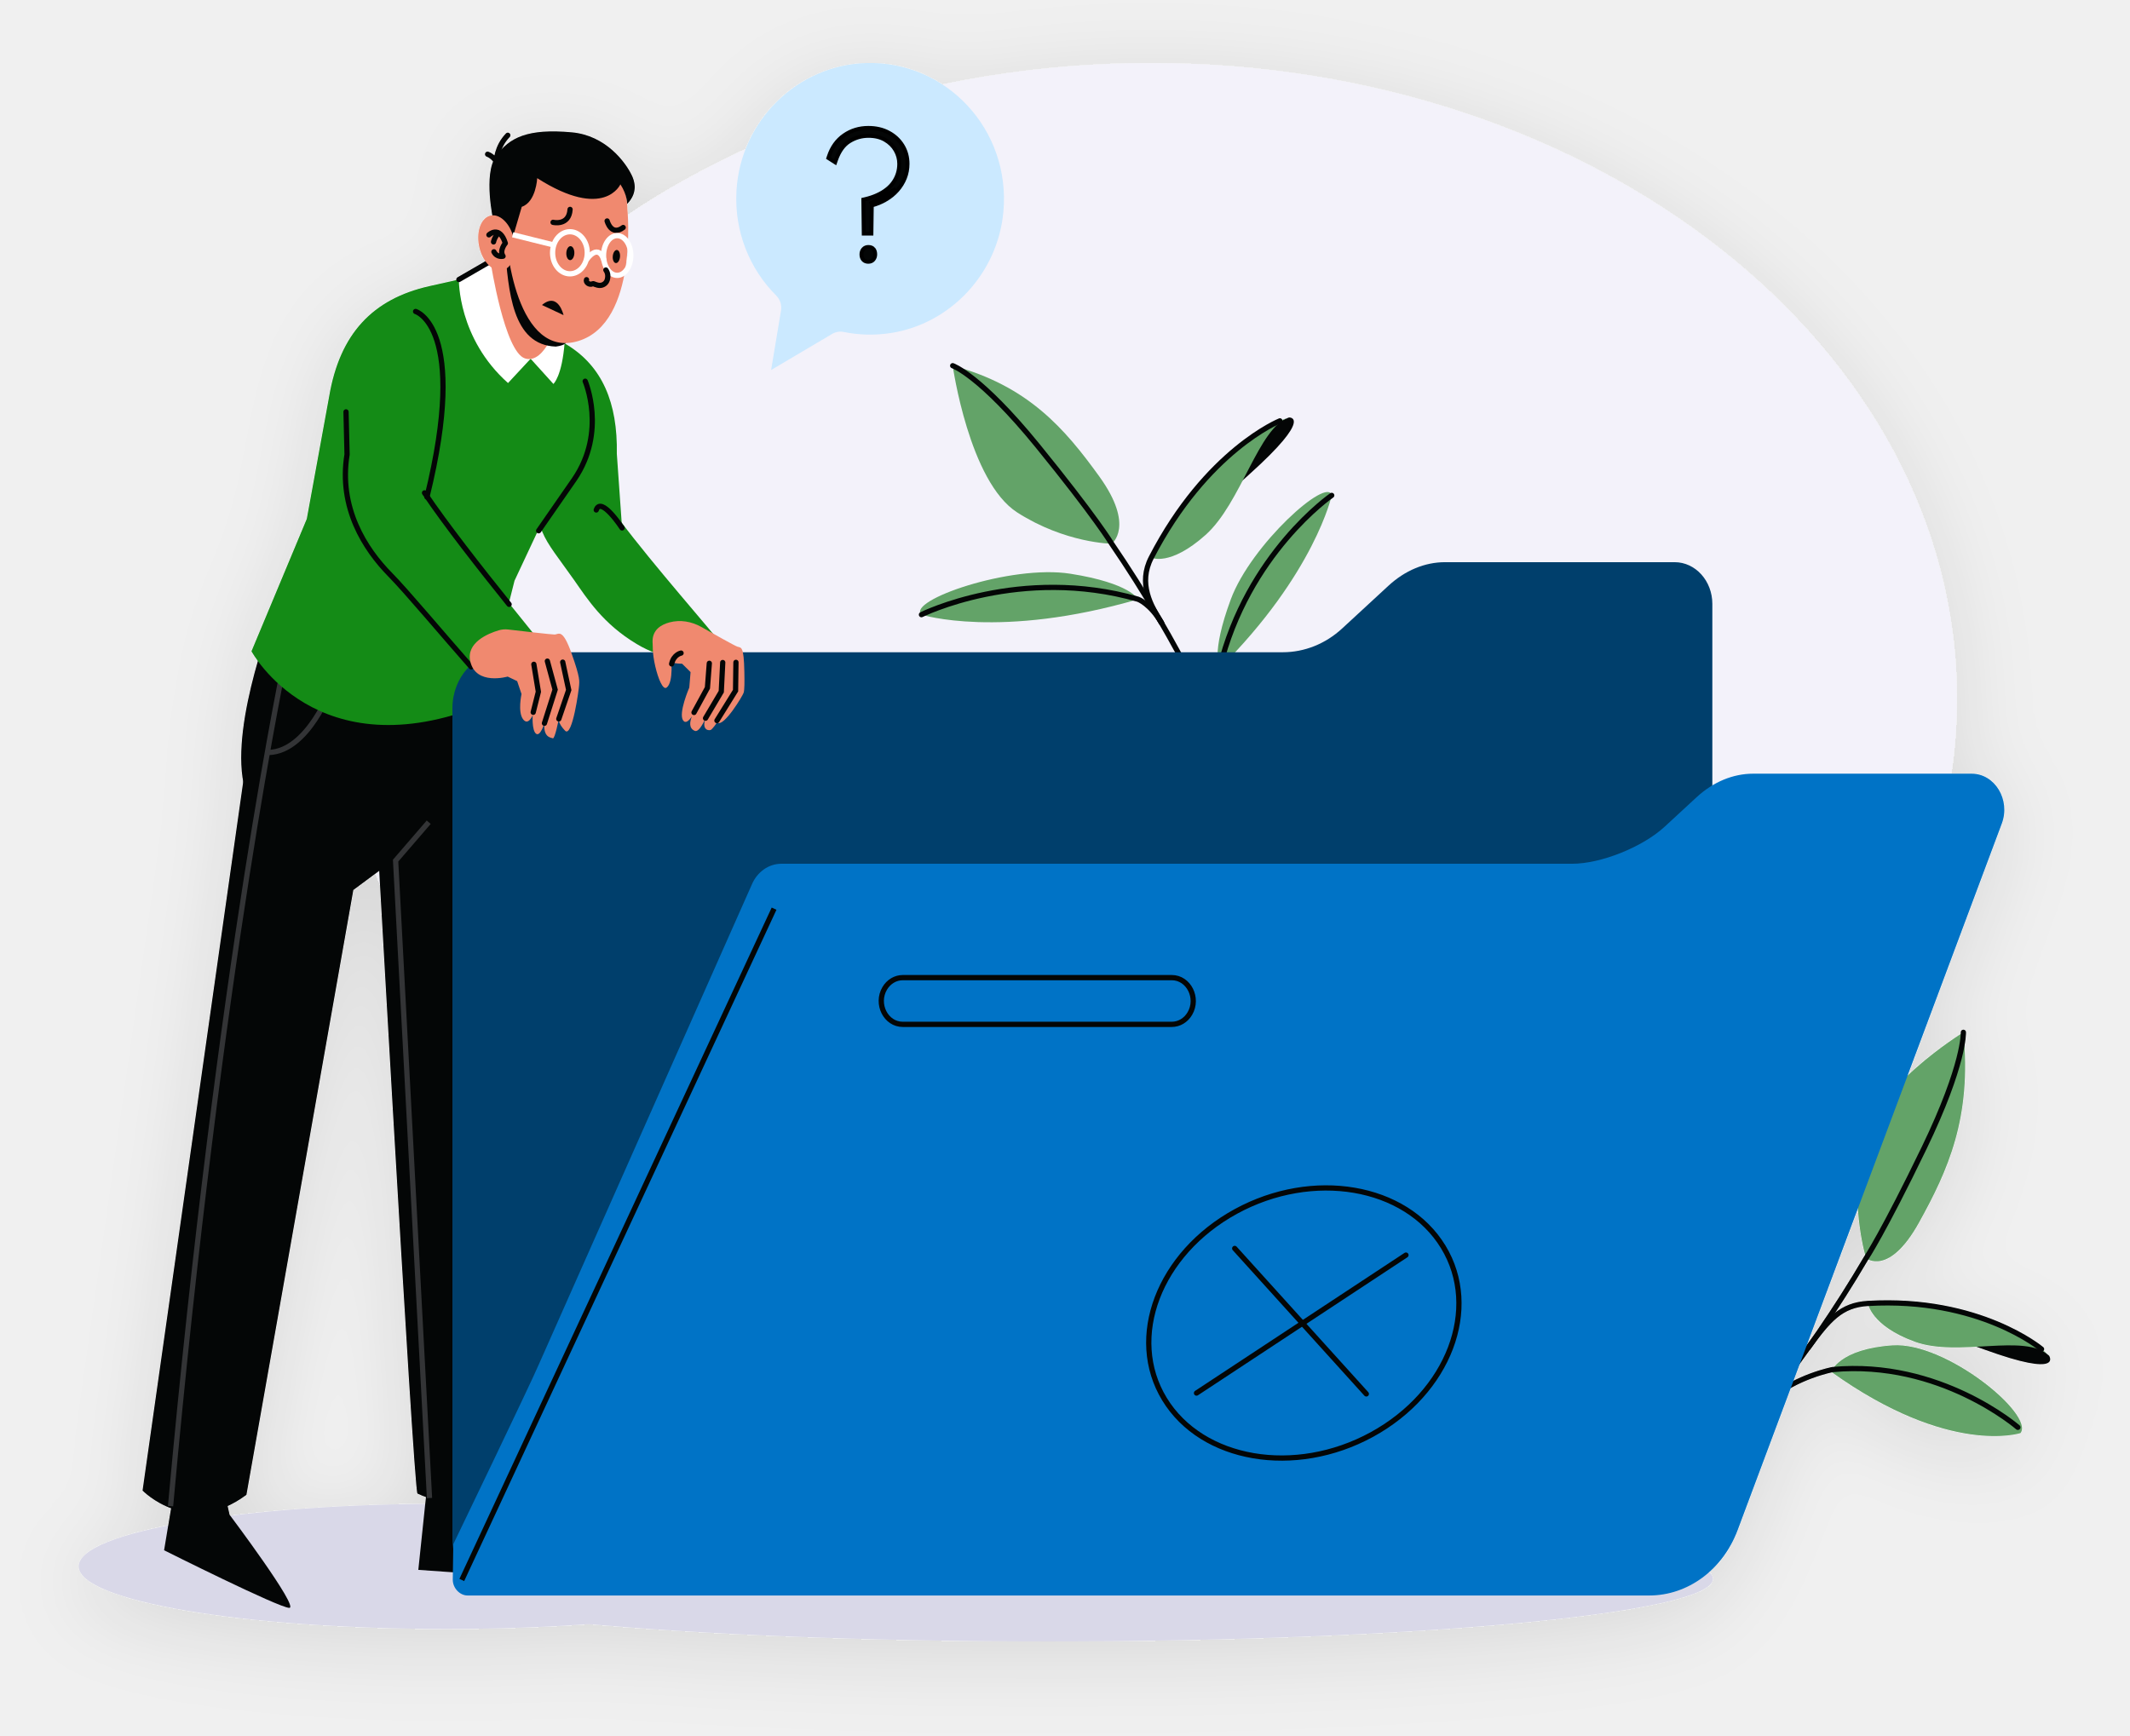
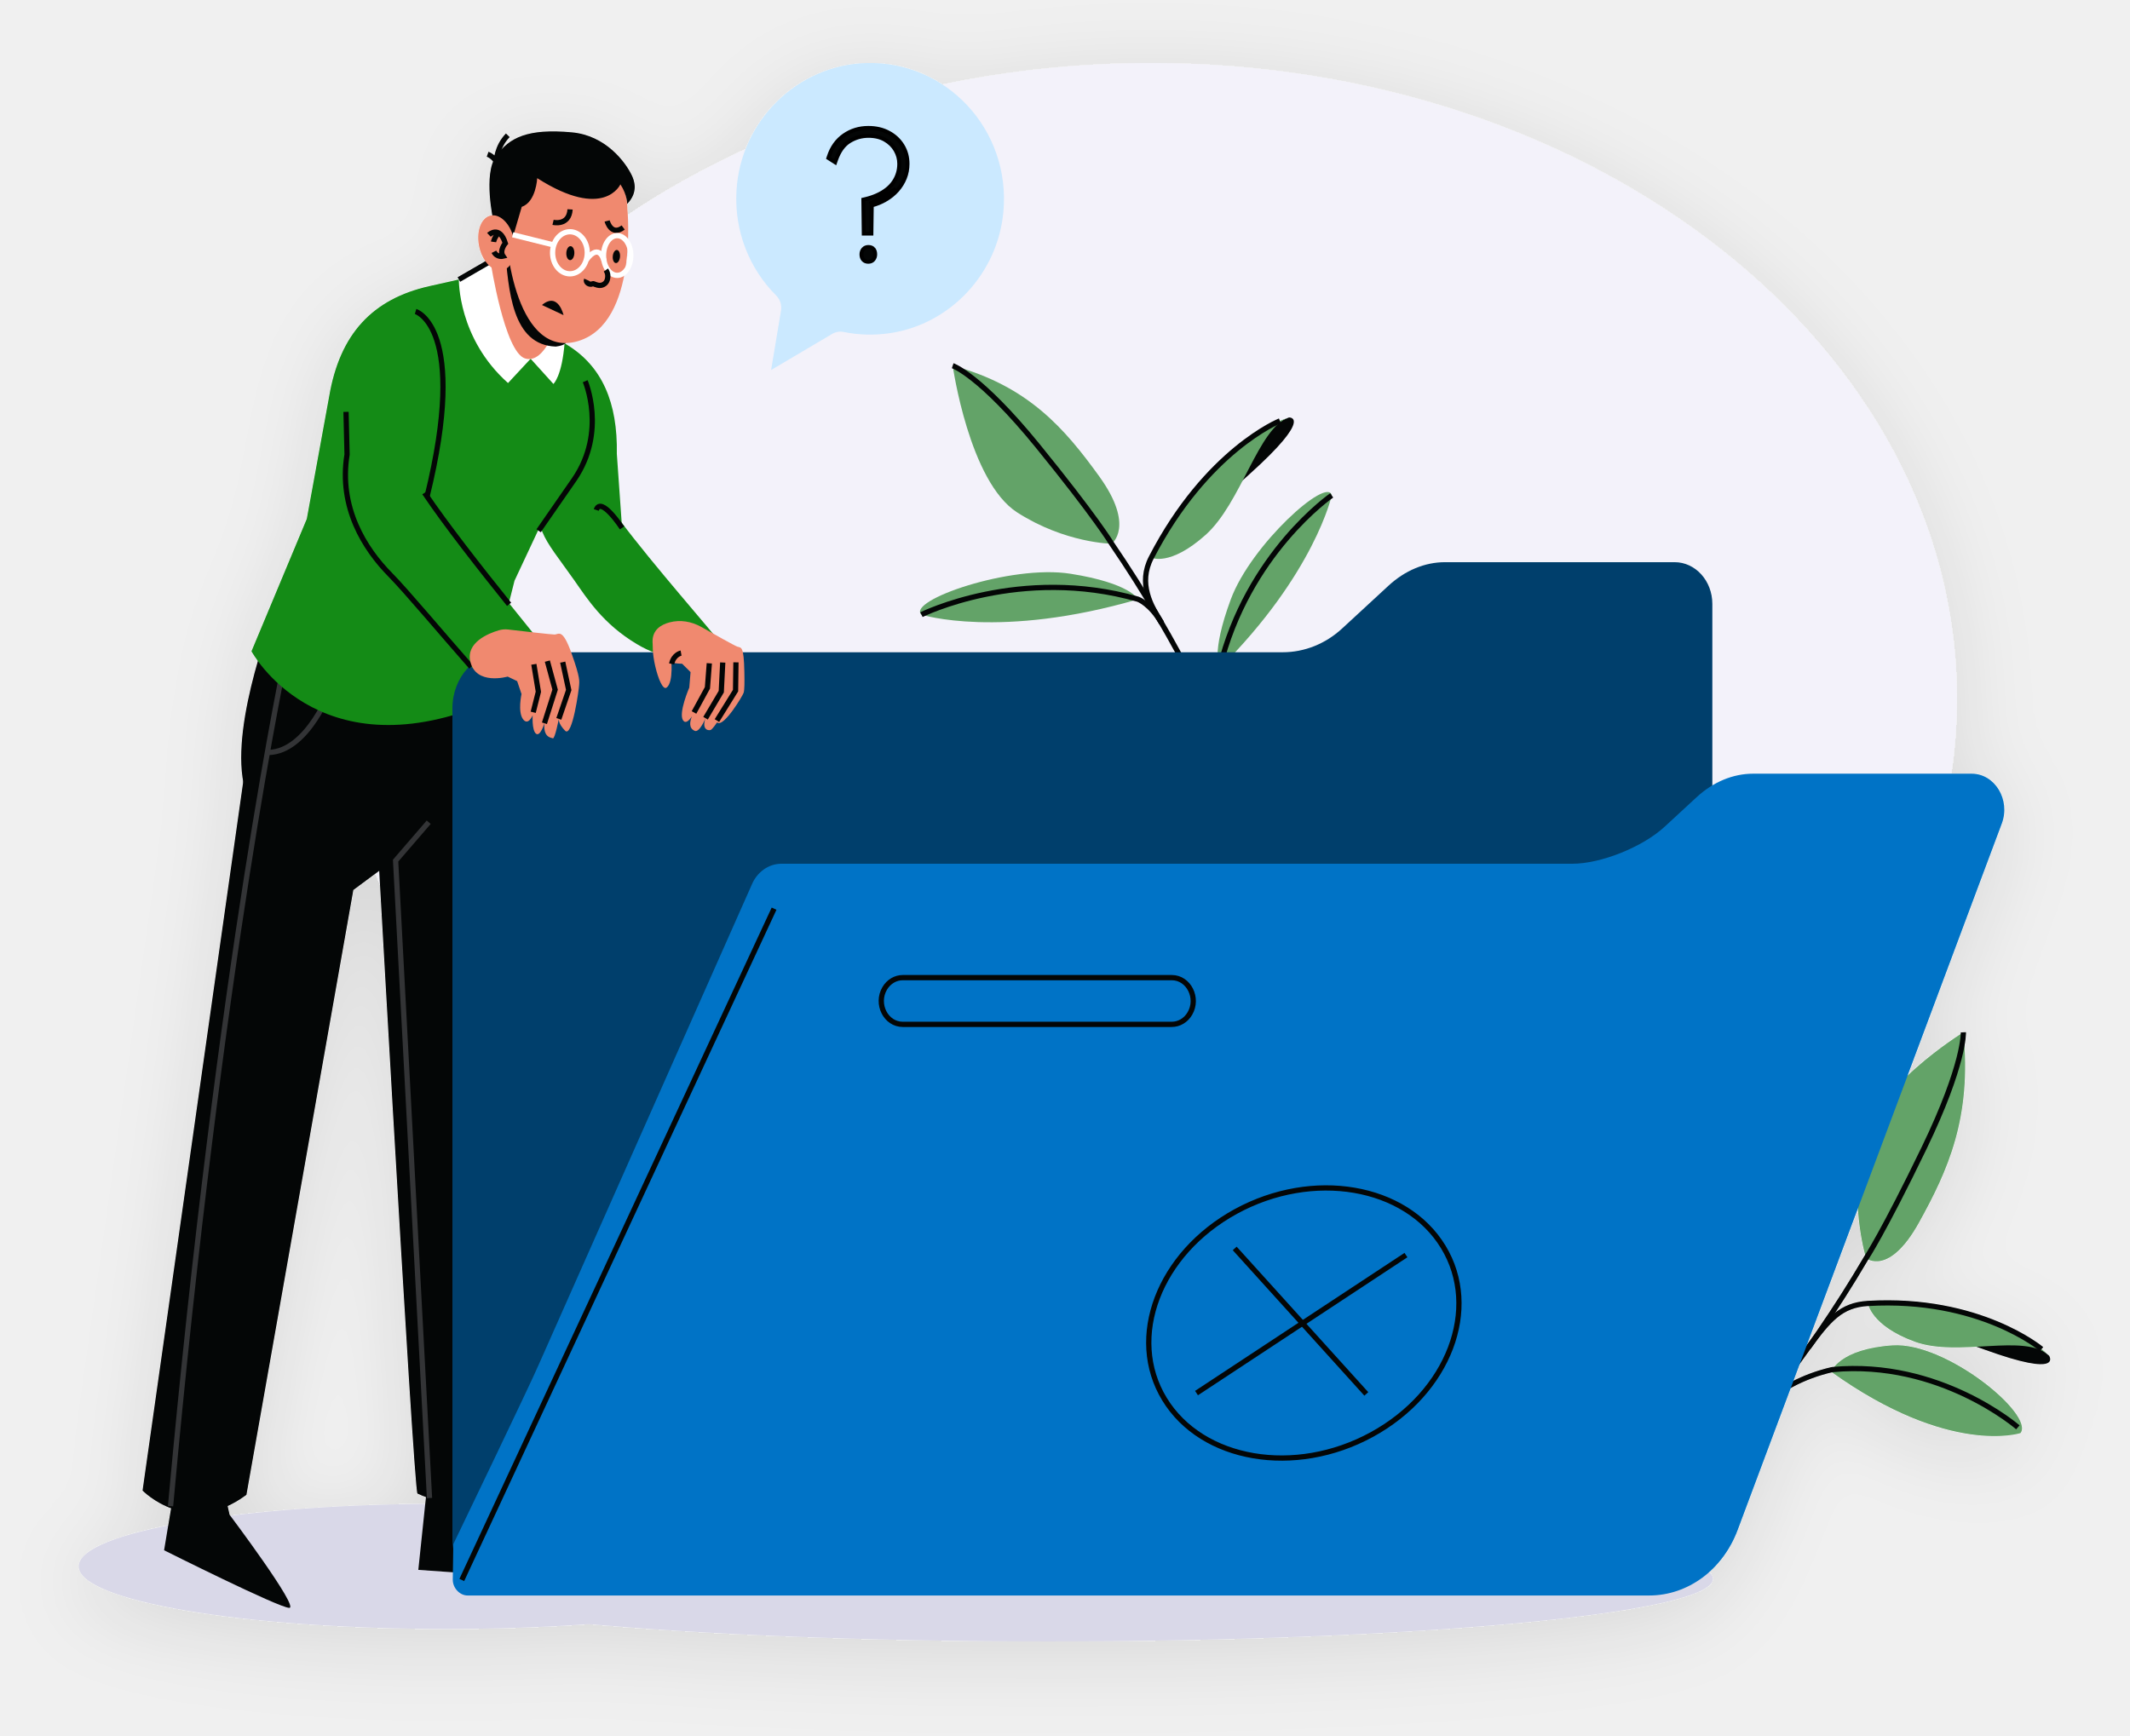
<svg xmlns="http://www.w3.org/2000/svg" width="541" height="441" viewBox="0 0 541 441" fill="none">
  <g filter="url(#filter0_d_1741_94800)">
    <path d="M87.562 177.453C87.562 266.608 179.226 338.883 292.299 338.883C405.371 338.883 497.034 266.608 497.034 177.453C497.034 88.299 405.371 16.024 292.299 16.024C179.226 16.024 87.562 88.299 87.562 177.453Z" fill="#F3F2FA" />
    <path d="M20 397.924C20 406.707 61.844 413.828 113.461 413.828C165.078 413.828 206.922 406.707 206.922 397.924C206.922 389.14 165.078 382.019 113.461 382.019C61.844 382.019 20 389.14 20 397.924Z" fill="#D9D8E8" />
    <path d="M97.379 401.096C97.379 409.88 172.972 417 266.221 417C359.47 417 435.063 409.88 435.063 401.096C435.063 392.312 359.47 385.192 266.221 385.192C172.972 385.192 97.379 392.312 97.379 401.096Z" fill="#D9D8E8" />
    <path d="M220.05 16.012C202.547 16.497 188.065 30.725 187.058 48.466C186.466 58.898 190.449 68.391 197.152 75.088C198.143 76.078 198.603 77.488 198.372 78.879L195.854 93.999L211.344 84.839C212.226 84.317 213.266 84.126 214.267 84.331C218.053 85.105 222.065 85.249 226.2 84.613C241.503 82.26 253.442 69.403 254.853 53.76C256.734 32.913 240.327 15.452 220.05 16.012Z" fill="#CBE9FF" />
    <path d="M224.7 50.3L224.954 50.731C223.894 51.357 222.717 51.838 221.424 52.181L221.334 58.856L221.328 59.349H220.834H219.879H219.385L219.379 58.855L219.284 51.109L219.279 50.708L219.67 50.616C220.819 50.348 221.861 49.999 222.797 49.572L222.798 49.571C223.736 49.143 224.552 48.651 225.248 48.099L225.249 48.099C225.944 47.548 226.522 46.934 226.986 46.259C227.45 45.584 227.801 44.857 228.042 44.08C228.281 43.306 228.402 42.486 228.402 41.616C228.402 40.392 228.091 39.24 227.465 38.153C226.844 37.074 225.954 36.195 224.784 35.517C223.633 34.851 222.243 34.507 220.595 34.507C218.843 34.507 217.224 34.971 215.727 35.898C214.277 36.799 213.133 38.353 212.331 40.636L212.121 41.231L211.589 40.891L210.731 40.341L210.404 40.133L210.525 39.764C211.286 37.444 212.572 35.637 214.391 34.376C216.198 33.123 218.255 32.499 220.547 32.499C222.494 32.499 224.225 32.897 225.725 33.705L225.726 33.705C227.214 34.509 228.387 35.6 229.232 36.978L229.232 36.978C230.078 38.36 230.5 39.91 230.5 41.616C230.5 42.898 230.274 44.108 229.819 45.239C229.368 46.363 228.733 47.389 227.916 48.317C227.098 49.247 226.109 50.051 224.954 50.731L224.7 50.3ZM224.7 50.3C225.814 49.644 226.761 48.873 227.541 47.986L220.929 51.791C222.33 51.454 223.585 50.959 224.7 50.3ZM219.26 63.313L219.26 63.313C219.59 62.93 220.039 62.749 220.547 62.749C221.076 62.749 221.573 62.896 221.896 63.307L221.896 63.308C222.178 63.669 222.288 64.127 222.288 64.624C222.288 65.091 222.154 65.519 221.879 65.886L221.879 65.886L221.877 65.888C221.556 66.313 221.083 66.499 220.547 66.499C220.032 66.499 219.562 66.342 219.235 65.955C218.929 65.594 218.806 65.13 218.806 64.624C218.806 64.128 218.948 63.678 219.26 63.313Z" fill="#040606" stroke="black" />
    <path d="M122.284 375.527L123.786 388.052C123.786 388.052 151.952 401.323 149.34 401.514C146.727 401.707 106.25 398.818 106.25 398.818L108.633 376.08L122.284 375.527Z" fill="#040606" />
    <path d="M114.438 171.063C114.438 171.063 112.194 194.959 110.51 196.2C108.826 197.442 106.582 198.062 106.582 198.062L110.229 170.752L114.438 171.063Z" stroke="#333436" stroke-width="1.333" stroke-miterlimit="10" />
    <path d="M69.962 154.637C69.962 154.637 58.545 183.152 61.859 199.039L125.144 188.362L123.825 158.739L69.962 154.637Z" fill="#040606" />
    <path d="M125.142 188.359C125.142 188.359 125.501 256.773 125.941 280.609C126.381 304.445 130.149 378.055 130.149 378.055C130.149 378.055 118.332 385.262 106.023 379.438C105.038 378.972 94.436 187.721 94.436 187.721L125.142 188.359Z" fill="#040606" />
    <path d="M62.908 190.563L36.203 378.675C36.203 378.675 47.865 390.76 62.596 379.761L89.75 226.107L102.937 216.314L104.901 188.286L62.908 190.563Z" fill="#040606" />
    <path d="M55.893 374.024L58.324 384.829C58.324 384.829 76.094 408.469 73.475 408.469C70.856 408.469 41.678 393.835 41.678 393.835L45.419 371.322L55.893 374.024Z" fill="#040606" />
    <path d="M72.66 166.176C72.66 166.176 55.831 244.44 43.32 382.617" stroke="#333436" stroke-width="1.333" stroke-miterlimit="10" />
    <path d="M84.199 174.598C84.199 174.598 78.306 190.892 68.24 191.164" stroke="#333436" stroke-width="1.333" stroke-miterlimit="10" />
    <path d="M109.091 380.57L100.48 218.64L108.891 208.883" stroke="#333436" stroke-width="1.333" stroke-miterlimit="10" />
    <path d="M108.975 72.703C113.353 71.711 116.549 71 116.549 71L143.86 87.499C143.905 87.527 143.952 87.555 143.999 87.583C152.948 93.045 156.903 102.313 156.669 115.301L157.995 134.115L143.195 120.83L130.685 147.516L122.739 179.02C80.337 196.075 63.867 165.453 63.867 165.453L77.916 131.814L83.59 100.747C86.286 84.807 94.612 75.955 108.975 72.703Z" fill="#148B16" />
    <path d="M338.246 125.851C338.246 125.851 333.968 145.648 309.755 169.805C309.755 169.805 307.444 166.189 312.613 152.256C317.783 138.323 337.232 120.91 338.246 125.851Z" fill="#63A368" />
-     <path d="M338.243 125.85C338.243 125.85 316.862 140.576 309.752 169.804C309.752 169.804 308.119 179.885 310.755 188.906" stroke="#040606" stroke-width="1.333" stroke-miterlimit="10" stroke-linecap="round" />
+     <path d="M338.243 125.85C338.243 125.85 316.862 140.576 309.752 169.804C309.752 169.804 308.119 179.885 310.755 188.906" stroke="#040606" stroke-width="1.333" stroke-miterlimit="10" strokeLinecap="round" />
    <path d="M282.357 138.133C282.357 138.133 288.371 133.732 279.2 121.026C270.488 108.956 261.156 98.025 241.977 92.903C241.977 92.903 246.147 122.378 258.384 130.2C270.622 138.024 282.357 138.133 282.357 138.133Z" fill="#63A368" />
    <path d="M234.041 156.158C234.041 156.158 253.994 162.475 289.051 152.24C289.051 152.24 287.15 148.164 271.89 145.757C256.63 143.35 230.235 152.613 234.041 156.158Z" fill="#63A368" />
-     <path d="M234.041 156.151C234.041 156.151 259.145 143.655 289.051 152.233C289.051 152.233 292.116 153.316 295.015 158.227" stroke="#040606" stroke-width="1.333" stroke-miterlimit="10" stroke-linecap="round" />
+     <path d="M234.041 156.151C234.041 156.151 259.145 143.655 289.051 152.233C289.051 152.233 292.116 153.316 295.015 158.227" stroke="#040606" stroke-width="1.333" stroke-miterlimit="10" strokeLinecap="round" />
    <path d="M249.636 177.632C249.636 177.632 270.379 194.935 305.434 184.7C305.434 184.7 299.534 170.87 284.274 168.463C269.014 166.056 245.831 174.087 249.636 177.632Z" fill="#63A368" />
-     <path d="M249.639 177.626C249.639 177.626 273.678 167.234 305.437 184.693C305.437 184.693 309.166 186.855 312.065 191.766" stroke="#040606" stroke-width="1.333" stroke-miterlimit="10" stroke-linecap="round" />
+     <path d="M249.639 177.626C249.639 177.626 273.678 167.234 305.437 184.693C305.437 184.693 309.166 186.855 312.065 191.766" stroke="#040606" stroke-width="1.333" stroke-miterlimit="10" strokeLinecap="round" />
    <path d="M327.387 106.055C327.387 106.055 333.827 105.661 317.306 120.514C301.706 134.539 303.571 134.789 303.571 134.789C303.571 134.789 310.466 112.637 327.387 106.055Z" fill="#040606" />
    <path d="M292.418 141.662C292.418 141.662 297.074 144.036 306.19 135.907C315.306 127.776 319.645 108.527 327.39 106.054C327.39 106.054 308.002 111.494 292.418 141.662Z" fill="#63A368" />
-     <path d="M319.844 210.805C311.387 188.479 299.328 162.943 282.357 138.134C282.357 138.134 278.231 131.29 263.564 113.268C248.897 95.245 241.977 92.904 241.977 92.904" stroke="#040606" stroke-width="1.333" stroke-miterlimit="10" stroke-linecap="round" />
-     <path d="M325.082 106.921C325.082 106.921 306.503 114.363 292.414 141.651C289.002 148.261 292.299 153.918 295.01 158.227" stroke="#040606" stroke-width="1.333" stroke-miterlimit="10" stroke-linecap="round" />
+     <path d="M319.844 210.805C311.387 188.479 299.328 162.943 282.357 138.134C282.357 138.134 278.231 131.29 263.564 113.268C248.897 95.245 241.977 92.904 241.977 92.904" stroke="#040606" stroke-width="1.333" stroke-miterlimit="10" strokeLinecap="round" />
+     <path d="M325.082 106.921C325.082 106.921 306.503 114.363 292.414 141.651C289.002 148.261 292.299 153.918 295.01 158.227" stroke="#040606" stroke-width="1.333" stroke-miterlimit="10" strokeLinecap="round" />
    <path d="M513.188 364.066C513.188 364.066 495.169 370.048 465.1 348.495C465.1 348.495 467.074 342.704 480.674 341.773C494.273 340.841 516.798 359.409 513.188 364.066Z" fill="#63A368" />
-     <path d="M512.519 362.609C512.519 362.609 492.725 345.381 465.458 347.931C465.458 347.931 456.333 349.663 449.561 355.474" stroke="#040606" stroke-width="1.333" stroke-miterlimit="10" stroke-linecap="round" />
+     <path d="M512.519 362.609C512.519 362.609 492.725 345.381 465.458 347.931C465.458 347.931 456.333 349.663 449.561 355.474" stroke="#040606" stroke-width="1.333" stroke-miterlimit="10" strokeLinecap="round" />
    <path d="M473.971 319.65C473.971 319.65 479.759 324.406 487.44 310.544C494.737 297.375 500.854 283.951 498.682 262.258C498.682 262.258 475.044 276.625 472.557 292.015C470.071 307.406 473.971 319.65 473.971 319.65Z" fill="#63A368" />
    <path d="M520.452 344.408C520.452 344.408 524.234 350.186 504.004 342.851C484.901 335.926 485.72 337.797 485.72 337.797C485.72 337.797 506.293 332.226 520.452 344.408Z" fill="#040606" />
    <path d="M474.455 331.142C474.455 331.142 475.168 336.758 486.281 340.84C497.393 344.924 514.377 338.547 520.448 344.414C520.448 344.414 505.823 329.321 474.455 331.142Z" fill="#63A368" />
-     <path d="M424.947 383.359C441.05 366.967 458.655 345.734 473.971 319.642C473.971 319.642 478.384 313.022 488.715 291.633C499.045 270.244 498.681 262.25 498.681 262.25" stroke="#040606" stroke-width="1.333" stroke-miterlimit="10" stroke-linecap="round" />
-     <path d="M518.536 342.734C518.536 342.734 502.825 329.476 474.457 331.13C467.584 331.531 464.47 335.232 459.318 342.339" stroke="#040606" stroke-width="1.333" stroke-miterlimit="10" stroke-linecap="round" />
+     <path d="M424.947 383.359C441.05 366.967 458.655 345.734 473.971 319.642C473.971 319.642 478.384 313.022 488.715 291.633C499.045 270.244 498.681 262.25 498.681 262.25" stroke="#040606" stroke-width="1.333" stroke-miterlimit="10" strokeLinecap="round" />
+     <path d="M518.536 342.734C518.536 342.734 502.825 329.476 474.457 331.13C467.584 331.531 464.47 335.232 459.318 342.339" stroke="#040606" stroke-width="1.333" stroke-miterlimit="10" strokeLinecap="round" />
    <path d="M325.812 165.701C331.326 165.701 336.665 163.562 340.899 159.654L352.645 148.812C356.873 144.91 361.895 142.819 367.039 142.819H425.338C430.629 142.819 434.918 147.563 434.918 153.415V165.701V386.872C434.918 396.97 427.517 405.156 418.388 405.156H127.767C120.666 405.156 114.91 398.789 114.91 390.935V179.923C114.91 172.069 120.666 165.701 127.767 165.701H325.812Z" fill="#003F6C" />
    <path d="M115.134 392.298C115.134 392.298 134.912 351.26 136.89 346.548L190.944 224.741C192.303 221.505 195.237 219.433 198.463 219.433H399.332C406.634 219.433 417.196 215.2 422.803 210.025L430.908 202.543C435.135 198.642 440.157 196.551 445.302 196.551H500.783C506.688 196.551 510.7 203.187 508.444 209.224L441.354 388.706C437.593 398.766 428.722 405.328 418.879 405.328H118.761C116.805 405.328 114.999 403.475 115 401.31L115.134 392.298Z" fill="#0073C6" />
-     <path d="M196.609 230.843L117.291 401.391" stroke="#040606" stroke-width="1.333" stroke-miterlimit="10" stroke-linejoin="round" />
-     <path d="M229.294 260.234H297.619C299.482 260.234 301.215 259.197 302.216 257.485C304.525 253.534 301.918 248.362 297.619 248.362H229.294C227.431 248.362 225.697 249.399 224.697 251.112C222.388 255.063 224.994 260.234 229.294 260.234Z" stroke="#040606" stroke-width="1.333" stroke-miterlimit="10" stroke-linejoin="round" />
-     <path d="M357.099 318.849L303.902 353.906" stroke="#040606" stroke-width="1.333" stroke-miterlimit="10" stroke-linecap="round" stroke-linejoin="round" />
-     <path d="M313.604 317.16L347.03 354.117" stroke="#040606" stroke-width="1.333" stroke-miterlimit="10" stroke-linecap="round" stroke-linejoin="round" />
-     <path d="M313.889 307.768C294.343 318.453 286.232 339.801 295.774 355.449C305.316 371.097 328.898 375.121 348.444 364.435C367.991 353.75 376.102 332.403 366.56 316.755C357.018 301.107 333.436 297.083 313.889 307.768Z" stroke="#040606" stroke-width="1.333" stroke-miterlimit="10" stroke-linecap="round" stroke-linejoin="round" />
+     <path d="M196.609 230.843L117.291 401.391" stroke="#040606" stroke-width="1.333" stroke-miterlimit="10" strokeLinejoin="round" />
+     <path d="M229.294 260.234H297.619C299.482 260.234 301.215 259.197 302.216 257.485C304.525 253.534 301.918 248.362 297.619 248.362H229.294C227.431 248.362 225.697 249.399 224.697 251.112C222.388 255.063 224.994 260.234 229.294 260.234Z" stroke="#040606" stroke-width="1.333" stroke-miterlimit="10" strokeLinejoin="round" />
+     <path d="M357.099 318.849L303.902 353.906" stroke="#040606" stroke-width="1.333" stroke-miterlimit="10" strokeLinecap="round" strokeLinejoin="round" />
+     <path d="M313.604 317.16L347.03 354.117" stroke="#040606" stroke-width="1.333" stroke-miterlimit="10" strokeLinecap="round" strokeLinejoin="round" />
+     <path d="M313.889 307.768C294.343 318.453 286.232 339.801 295.774 355.449C305.316 371.097 328.898 375.121 348.444 364.435C367.991 353.75 376.102 332.403 366.56 316.755C357.018 301.107 333.436 297.083 313.889 307.768Z" stroke="#040606" stroke-width="1.333" stroke-miterlimit="10" strokeLinecap="round" strokeLinejoin="round" />
    <path d="M128.484 152.245L138.349 164.498C138.349 164.498 129.095 176.576 119.695 169.422L118.188 167.031L128.484 152.245Z" fill="#148B16" />
-     <path d="M105.555 79.128C105.555 79.128 119.072 83.046 108.437 126.266" stroke="#040606" stroke-width="1.333" stroke-miterlimit="10" stroke-linecap="round" />
-     <path d="M129.31 153.531C122.013 144.462 113.093 133.067 107.824 125.21" stroke="#040606" stroke-width="1.333" stroke-miterlimit="10" stroke-linecap="round" />
-     <path d="M119.687 169.422C112.684 161.481 103.219 150.175 99.089 145.985C92.651 139.456 85.971 128.949 88.149 115.452L87.887 104.631" stroke="#040606" stroke-width="1.333" stroke-miterlimit="10" stroke-linecap="round" />
+     <path d="M105.555 79.128C105.555 79.128 119.072 83.046 108.437 126.266" stroke="#040606" stroke-width="1.333" stroke-miterlimit="10" strokeLinecap="round" />
+     <path d="M129.31 153.531C122.013 144.462 113.093 133.067 107.824 125.21" stroke="#040606" stroke-width="1.333" stroke-miterlimit="10" strokeLinecap="round" />
+     <path d="M119.687 169.422C112.684 161.481 103.219 150.175 99.089 145.985C92.651 139.456 85.971 128.949 88.149 115.452L87.887 104.631" stroke="#040606" stroke-width="1.333" stroke-miterlimit="10" strokeLinecap="round" />
    <path d="M161.733 163.616C153.109 158.461 149.136 152.079 145.81 147.348C137.875 136.065 135.064 134.668 137.389 121.535L137.517 107.791L154.73 128.396C161.303 138.042 176.458 155.332 182.056 162.144C182.056 162.144 175.485 171.833 161.733 163.616Z" fill="#148B16" />
    <path d="M126.626 160.141C127.419 159.9 128.242 159.826 129.06 159.922C132.012 160.267 139.923 161.186 140.815 161.198C141.914 161.214 142.808 159.399 145.168 165.98C147.527 172.562 147.103 173.175 147.09 174.035C147.076 174.895 145.365 187.533 143.526 185.634C141.687 183.736 141.935 182.631 141.935 182.631C141.935 182.631 140.943 187.763 140.422 187.565C139.9 187.367 137.968 187.36 138.277 183.737C138.277 183.737 137.223 187.259 136.137 186.384C135.051 185.508 135.294 181.7 135.294 181.7C135.294 181.7 134.131 184.558 132.803 182.649C131.476 180.74 132.465 176.32 132.465 176.32L131.352 173.036L128.945 171.885C128.945 171.885 120.84 174.23 119.447 168.008C118.376 163.227 123.975 160.942 126.626 160.141Z" fill="#F0896F" />
-     <path d="M142.925 168.212L144.448 175.284L141.934 182.633" stroke="#040606" stroke-width="1.333" stroke-miterlimit="10" stroke-linecap="round" />
-     <path d="M139.024 167.953L140.995 175.202L138.281 183.742" stroke="#040606" stroke-width="1.333" stroke-miterlimit="10" stroke-linecap="round" />
-     <path d="M135.594 168.762L136.741 175.732L135.428 180.953" stroke="#040606" stroke-width="1.333" stroke-miterlimit="10" stroke-linecap="round" />
-     <path d="M128.977 34.363C126.1 37.34 126.059 40.961 126.059 40.961C126.059 40.961 125.07 39.611 123.848 39.178" stroke="#040606" stroke-width="1.333" stroke-miterlimit="10" stroke-linecap="round" />
+     <path d="M142.925 168.212L144.448 175.284L141.934 182.633" stroke="#040606" stroke-width="1.333" stroke-miterlimit="10" strokeLinecap="round" />
+     <path d="M139.024 167.953L140.995 175.202L138.281 183.742" stroke="#040606" stroke-width="1.333" stroke-miterlimit="10" strokeLinecap="round" />
+     <path d="M135.594 168.762L136.741 175.732L135.428 180.953" stroke="#040606" stroke-width="1.333" stroke-miterlimit="10" strokeLinecap="round" />
+     <path d="M128.977 34.363C126.1 37.34 126.059 40.961 126.059 40.961C126.059 40.961 125.07 39.611 123.848 39.178" stroke="#040606" stroke-width="1.333" stroke-miterlimit="10" strokeLinecap="round" />
    <path d="M170.048 158.113C172.782 157.383 175.666 157.876 178.169 159.295C181.463 161.163 186.61 164.054 187.28 164.276C188.277 164.605 188.927 164.009 189.059 170.703C189.112 173.349 189.104 175.175 188.891 175.954C188.677 176.733 183.843 184.723 182.255 183.598C182.212 183.567 182.182 183.542 182.143 183.513C181.74 184.11 181.201 184.844 180.672 185.344C180.275 185.718 178.067 185.668 179.197 182.46C179.197 182.46 177.666 186.167 176.476 185.674C174.925 185.029 175.177 183.38 175.742 181.984C175.022 183.061 174.13 183.938 173.496 183.006C172.251 181.179 175.07 174.68 175.07 174.68L175.399 170.744L173.247 168.614C173.247 168.614 165.557 168.823 165.744 162.763C165.83 159.986 167.866 158.696 170.048 158.113Z" fill="#F0896F" />
-     <path d="M186.923 168.265L186.826 175.444L182.092 183.062" stroke="#040606" stroke-width="1.333" stroke-miterlimit="10" stroke-linecap="round" />
-     <path d="M183.567 168.309L183.197 175.709L179.199 182.461" stroke="#040606" stroke-width="1.333" stroke-miterlimit="10" stroke-linecap="round" />
-     <path d="M180.16 168.509L179.681 174.741L176.27 181" stroke="#040606" stroke-width="1.333" stroke-miterlimit="10" stroke-linecap="round" />
+     <path d="M186.923 168.265L186.826 175.444L182.092 183.062" stroke="#040606" stroke-width="1.333" stroke-miterlimit="10" strokeLinecap="round" />
+     <path d="M183.567 168.309L183.197 175.709L179.199 182.461" stroke="#040606" stroke-width="1.333" stroke-miterlimit="10" strokeLinecap="round" />
+     <path d="M180.16 168.509L179.681 174.741L176.27 181" stroke="#040606" stroke-width="1.333" stroke-miterlimit="10" strokeLinecap="round" />
    <path d="M170.42 166.843C170.42 166.843 171.191 173.267 169.318 174.676C167.444 176.086 164.422 162.804 166.5 162.634C169.546 162.385 170.42 166.843 170.42 166.843Z" fill="#F0896F" />
-     <path d="M172.983 165.912C172.983 165.912 171.119 166.242 170.586 168.664" stroke="#040606" stroke-width="1.333" stroke-miterlimit="10" stroke-linecap="round" />
-     <path d="M136.809 134.836L145.869 121.776C154.151 109.656 148.632 96.843 148.632 96.843" stroke="#040606" stroke-width="1.333" stroke-miterlimit="10" stroke-linecap="round" />
-     <path d="M157.994 134.117C157.994 134.117 152.656 125.932 151.443 129.555" stroke="#040606" stroke-width="1.333" stroke-miterlimit="10" stroke-linecap="round" />
+     <path d="M172.983 165.912C172.983 165.912 171.119 166.242 170.586 168.664" stroke="#040606" stroke-width="1.333" stroke-miterlimit="10" strokeLinecap="round" />
+     <path d="M136.809 134.836L145.869 121.776C154.151 109.656 148.632 96.843 148.632 96.843" stroke="#040606" stroke-width="1.333" stroke-miterlimit="10" strokeLinecap="round" />
+     <path d="M157.994 134.117C157.994 134.117 152.656 125.932 151.443 129.555" stroke="#040606" stroke-width="1.333" stroke-miterlimit="10" strokeLinecap="round" />
    <path d="M160.062 66L158.525 65.642" stroke="white" stroke-width="1.333" stroke-miterlimit="10" />
    <path d="M127.932 64.418L116.549 71.006C116.549 71.006 116.25 85.949 129.034 97.308L134.774 91.138L140.56 97.539C140.56 97.539 142.76 95.626 143.414 86.951L142.382 76.417L127.932 64.418Z" fill="white" />
-     <path d="M142.382 76.422L127.931 64.423L116.549 71.011" stroke="#040606" stroke-width="1.333" stroke-miterlimit="10" stroke-linecap="round" stroke-linejoin="round" />
+     <path d="M142.382 76.422L127.931 64.423L116.549 71.011" stroke="#040606" stroke-width="1.333" stroke-miterlimit="10" strokeLinecap="round" strokeLinejoin="round" />
    <path d="M124.629 66.688C124.629 66.688 128.149 89.449 133.359 91.062C138.57 92.674 141.82 81.293 141.82 81.293L131.73 50.221L124.629 66.688Z" fill="#F0896F" />
    <path d="M143.756 84.022L143.818 86.851C143.866 86.88 143.714 87.726 141.177 88.047C130.031 87.679 129.149 73.808 128.242 62.771C128.242 62.771 144.784 81.819 143.756 84.022Z" fill="#040606" />
    <path d="M159.349 53.086C159.349 53.086 162.212 81.936 146.912 86.625C131.612 91.312 127.946 63.713 128.474 54.169C129.002 44.624 133.31 39.911 144.034 39.483C159.898 38.85 159.349 53.086 159.349 53.086Z" fill="#F0896F" />
    <path d="M136.448 45.261C136.448 45.261 136.161 51.325 132.523 52.536L129.907 61.453C129.907 61.453 127.715 57.49 125.307 56.086C125.307 56.086 122.647 44.31 125.995 39.631C129.344 34.952 133.999 32.58 145.261 33.616C153.833 34.405 158.847 41.131 160.485 44.552C161.017 45.662 162.305 48.779 159.293 51.812C159.293 51.812 159.333 49.517 157.574 46.833C157.574 46.833 153.469 56.114 136.448 45.261Z" fill="#040606" />
    <path d="M121.781 62.98C122.724 66.787 125.432 69.304 127.828 68.601C130.225 67.899 131.403 64.243 130.459 60.436C129.516 56.629 126.809 54.112 124.412 54.815C122.015 55.518 120.837 59.173 121.781 62.98Z" fill="#F0896F" />
    <path d="M143.839 64.253C143.796 65.233 144.216 66.054 144.78 66.085C145.343 66.117 145.836 65.347 145.879 64.368C145.923 63.387 145.501 62.566 144.939 62.535C144.375 62.502 143.883 63.272 143.839 64.253Z" fill="#040606" />
    <path d="M155.639 65.06C155.552 65.979 155.892 66.772 156.399 66.832C156.905 66.892 157.386 66.195 157.473 65.277C157.561 64.357 157.221 63.564 156.714 63.505C156.208 63.444 155.726 64.141 155.639 65.06Z" fill="#040606" />
-     <path d="M140.471 56.485C140.471 56.485 144.523 57.446 144.793 53.194" stroke="#040606" stroke-width="1.333" stroke-miterlimit="10" stroke-linecap="round" />
-     <path d="M154.203 56.132C154.203 56.132 155.236 60.083 158.283 57.795" stroke="#040606" stroke-width="1.333" stroke-miterlimit="10" stroke-linecap="round" />
+     <path d="M140.471 56.485C140.471 56.485 144.523 57.446 144.793 53.194" stroke="#040606" stroke-width="1.333" stroke-miterlimit="10" strokeLinecap="round" />
+     <path d="M154.203 56.132C154.203 56.132 155.236 60.083 158.283 57.795" stroke="#040606" stroke-width="1.333" stroke-miterlimit="10" strokeLinecap="round" />
    <path d="M143.133 80.055C143.133 80.055 141.797 74.033 137.65 77.485L143.133 80.055Z" fill="#040606" />
-     <path d="M124.182 59.663C124.182 59.663 126.878 57.099 128.35 61.788C128.35 61.788 126.776 63.637 127.77 65.088C127.77 65.088 126.217 65.478 125.451 63.963" stroke="#040606" stroke-width="1.333" stroke-miterlimit="10" stroke-linecap="round" stroke-linejoin="round" />
-     <path d="M125.354 61.453C125.354 61.453 125.504 60.411 126.55 59.222" stroke="#040606" stroke-width="1.333" stroke-miterlimit="10" stroke-linecap="round" stroke-linejoin="round" />
+     <path d="M124.182 59.663C124.182 59.663 126.878 57.099 128.35 61.788C128.35 61.788 126.776 63.637 127.77 65.088C127.77 65.088 126.217 65.478 125.451 63.963" stroke="#040606" stroke-width="1.333" stroke-miterlimit="10" strokeLinecap="round" strokeLinejoin="round" />
+     <path d="M125.354 61.453C125.354 61.453 125.504 60.411 126.55 59.222" stroke="#040606" stroke-width="1.333" stroke-miterlimit="10" strokeLinecap="round" strokeLinejoin="round" />
    <path d="M153.299 64.907C153.299 67.694 154.848 69.953 156.758 69.953C158.668 69.953 160.216 67.694 160.216 64.907C160.216 62.121 158.668 59.861 156.758 59.861C154.848 59.861 153.299 62.121 153.299 64.907Z" stroke="white" stroke-width="1.333" stroke-miterlimit="10" />
    <path d="M140.355 64.216C140.355 67.169 142.327 69.562 144.759 69.562C147.19 69.562 149.161 67.169 149.161 64.216C149.161 61.263 147.19 58.869 144.759 58.869C142.327 58.869 140.355 61.263 140.355 64.216Z" stroke="white" stroke-width="1.333" stroke-miterlimit="10" />
    <path d="M153.456 66.375C153.456 66.375 152.385 61.349 148.912 66.018" stroke="white" stroke-width="1.333" stroke-miterlimit="10" />
    <path d="M140.448 62.188L130.217 59.638" stroke="white" stroke-width="1.333" stroke-miterlimit="10" />
-     <path d="M153.884 68.595C154.39 69.307 154.496 70.155 154.241 71.071C153.987 71.976 153.154 72.527 152.309 72.507C151.919 72.499 151.542 72.381 151.173 72.253C151.011 72.197 150.69 72.005 150.516 72.091C149.673 72.503 148.69 71.689 148.971 71.053" stroke="#040606" stroke-width="1.333" stroke-miterlimit="10" stroke-linecap="round" />
+     <path d="M153.884 68.595C154.39 69.307 154.496 70.155 154.241 71.071C153.987 71.976 153.154 72.527 152.309 72.507C151.919 72.499 151.542 72.381 151.173 72.253C151.011 72.197 150.69 72.005 150.516 72.091C149.673 72.503 148.69 71.689 148.971 71.053" stroke="#040606" stroke-width="1.333" stroke-miterlimit="10" strokeLinecap="round" />
  </g>
  <defs>
    <filter id="filter0_d_1741_94800" x="0" y="-0.001" width="540.732" height="441.001" filterUnits="userSpaceOnUse" color-interpolation-filters="sRGB">
      <feFlood flood-opacity="0" result="BackgroundImageFix" />
      <feColorMatrix in="SourceAlpha" type="matrix" values="0 0 0 0 0 0 0 0 0 0 0 0 0 0 0 0 0 0 127 0" result="hardAlpha" />
      <feOffset dy="4" />
      <feGaussianBlur stdDeviation="10" />
      <feComposite in2="hardAlpha" operator="out" />
      <feColorMatrix type="matrix" values="0 0 0 0 0 0 0 0 0 0 0 0 0 0 0 0 0 0 0.1 0" />
      <feBlend mode="normal" in2="BackgroundImageFix" result="effect1_dropShadow_1741_94800" />
      <feBlend mode="normal" in="SourceGraphic" in2="effect1_dropShadow_1741_94800" result="shape" />
    </filter>
  </defs>
</svg>
